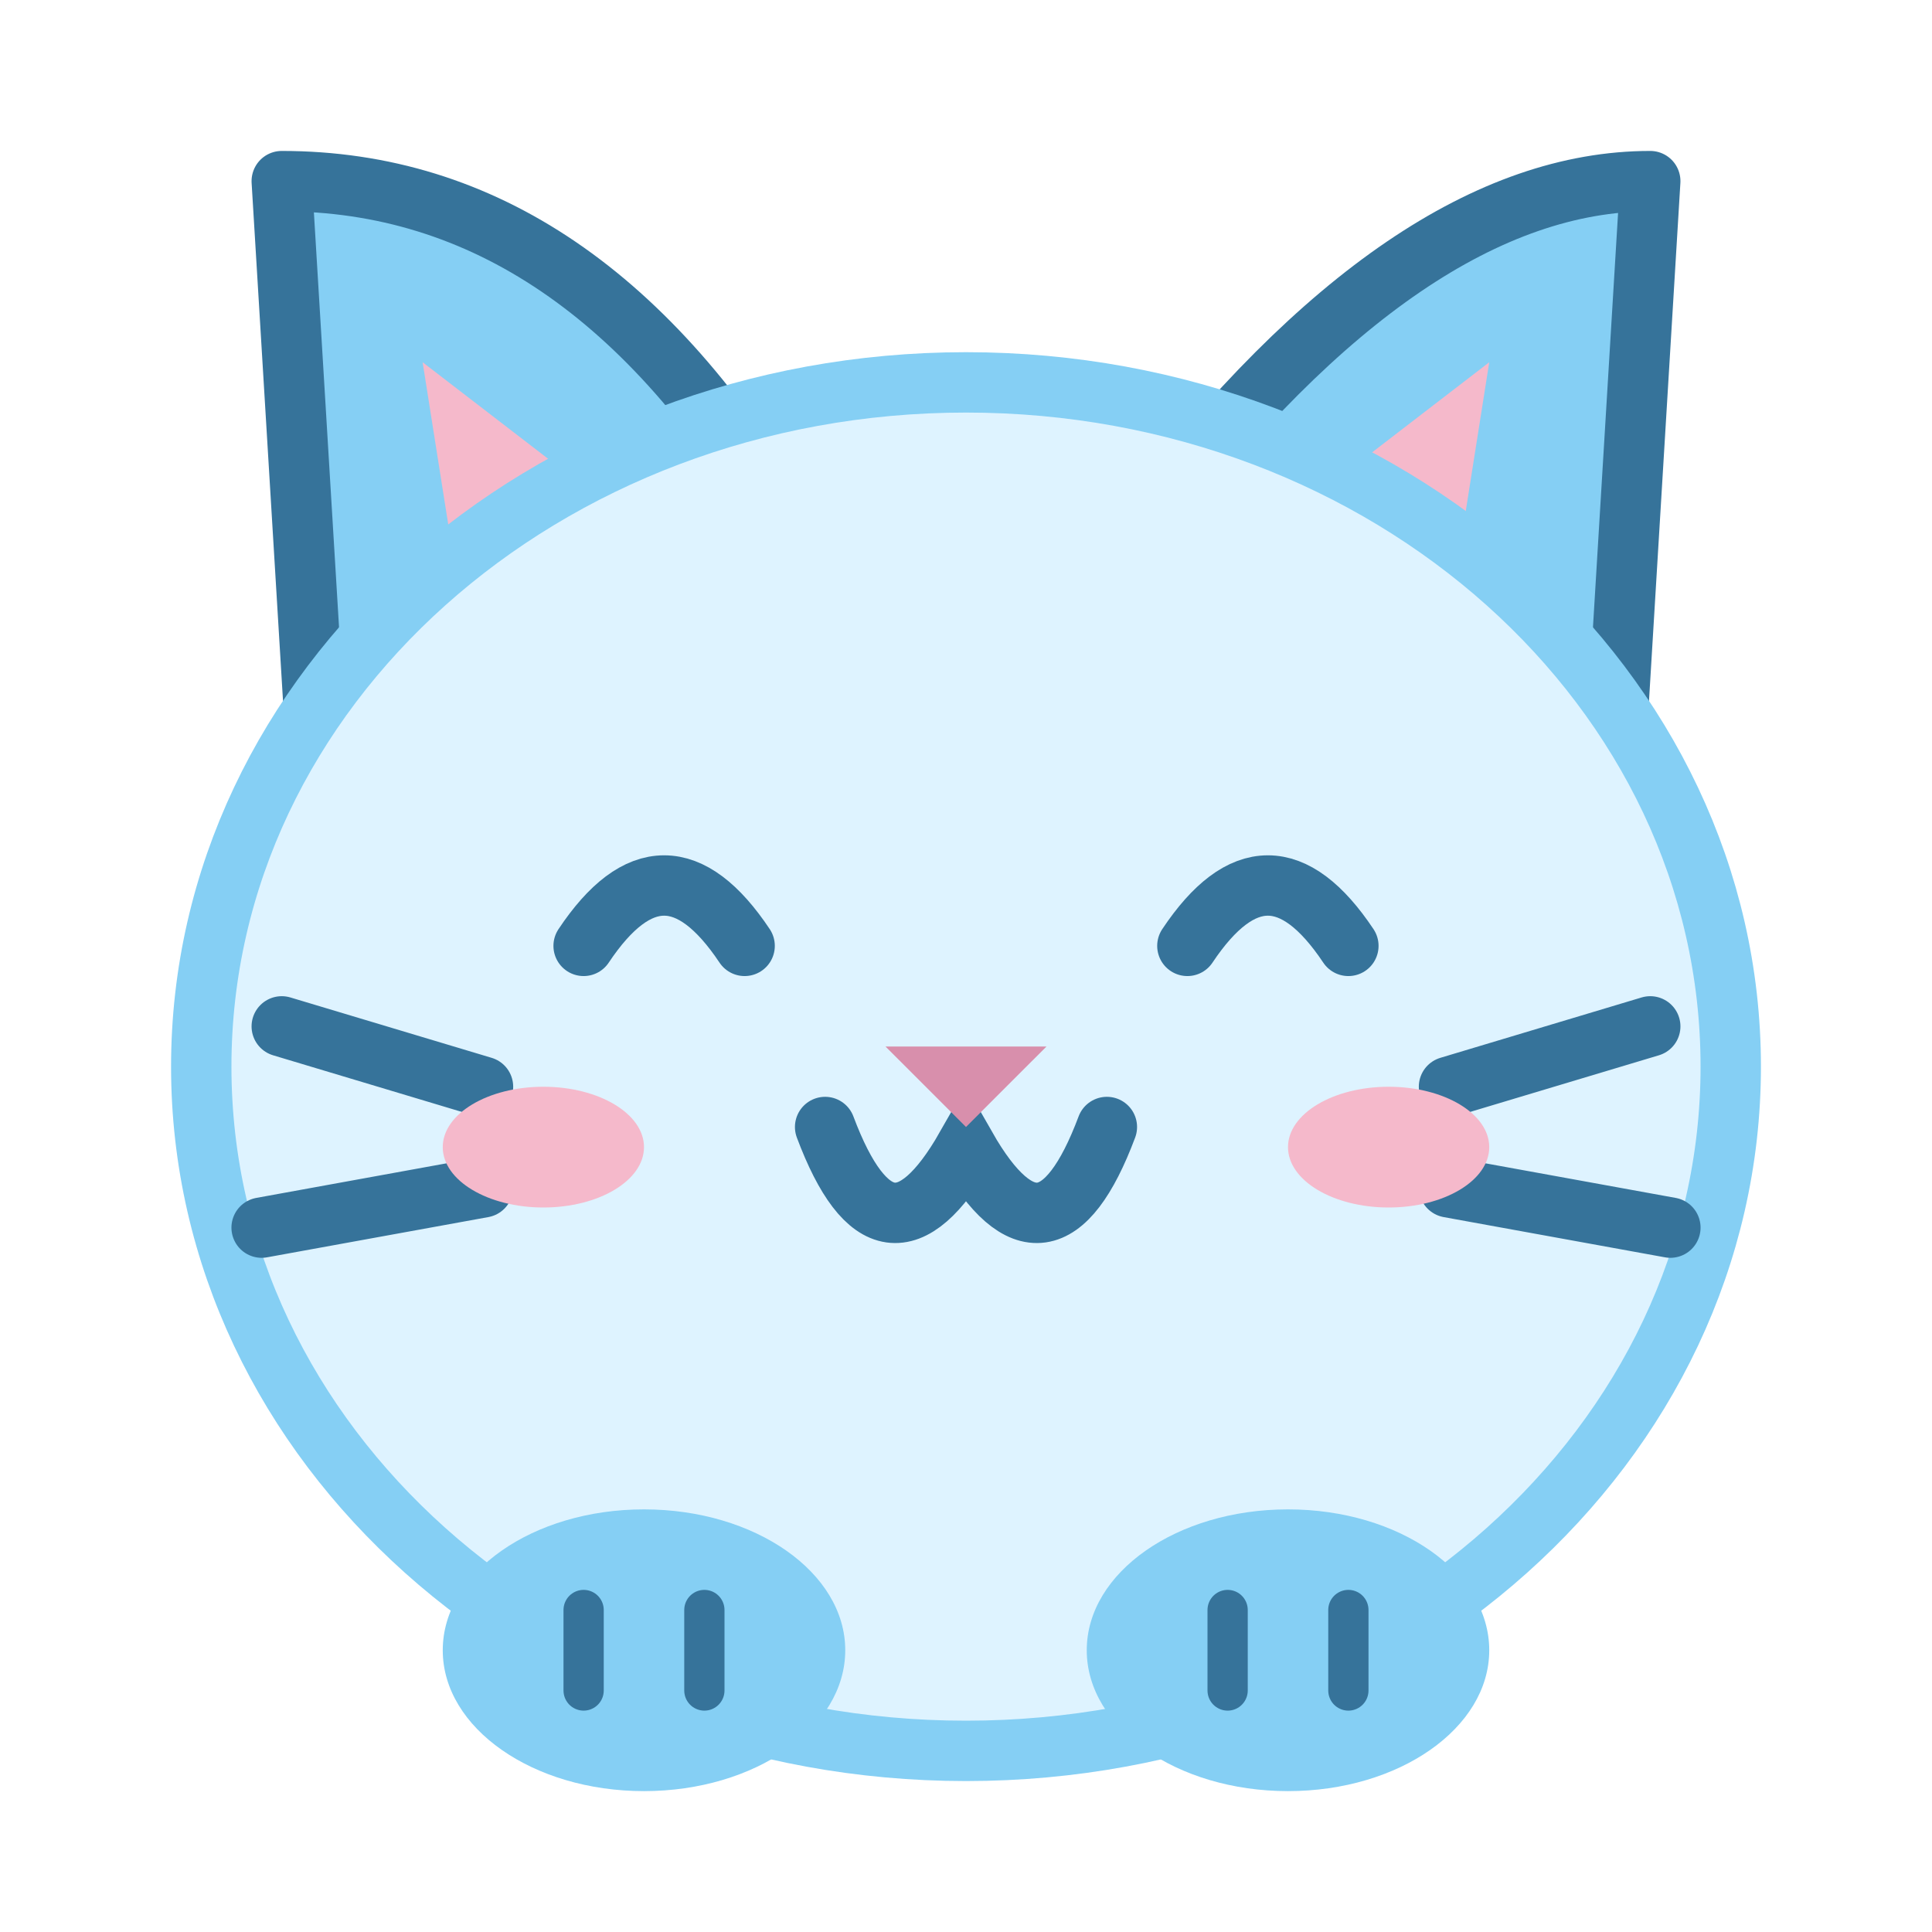
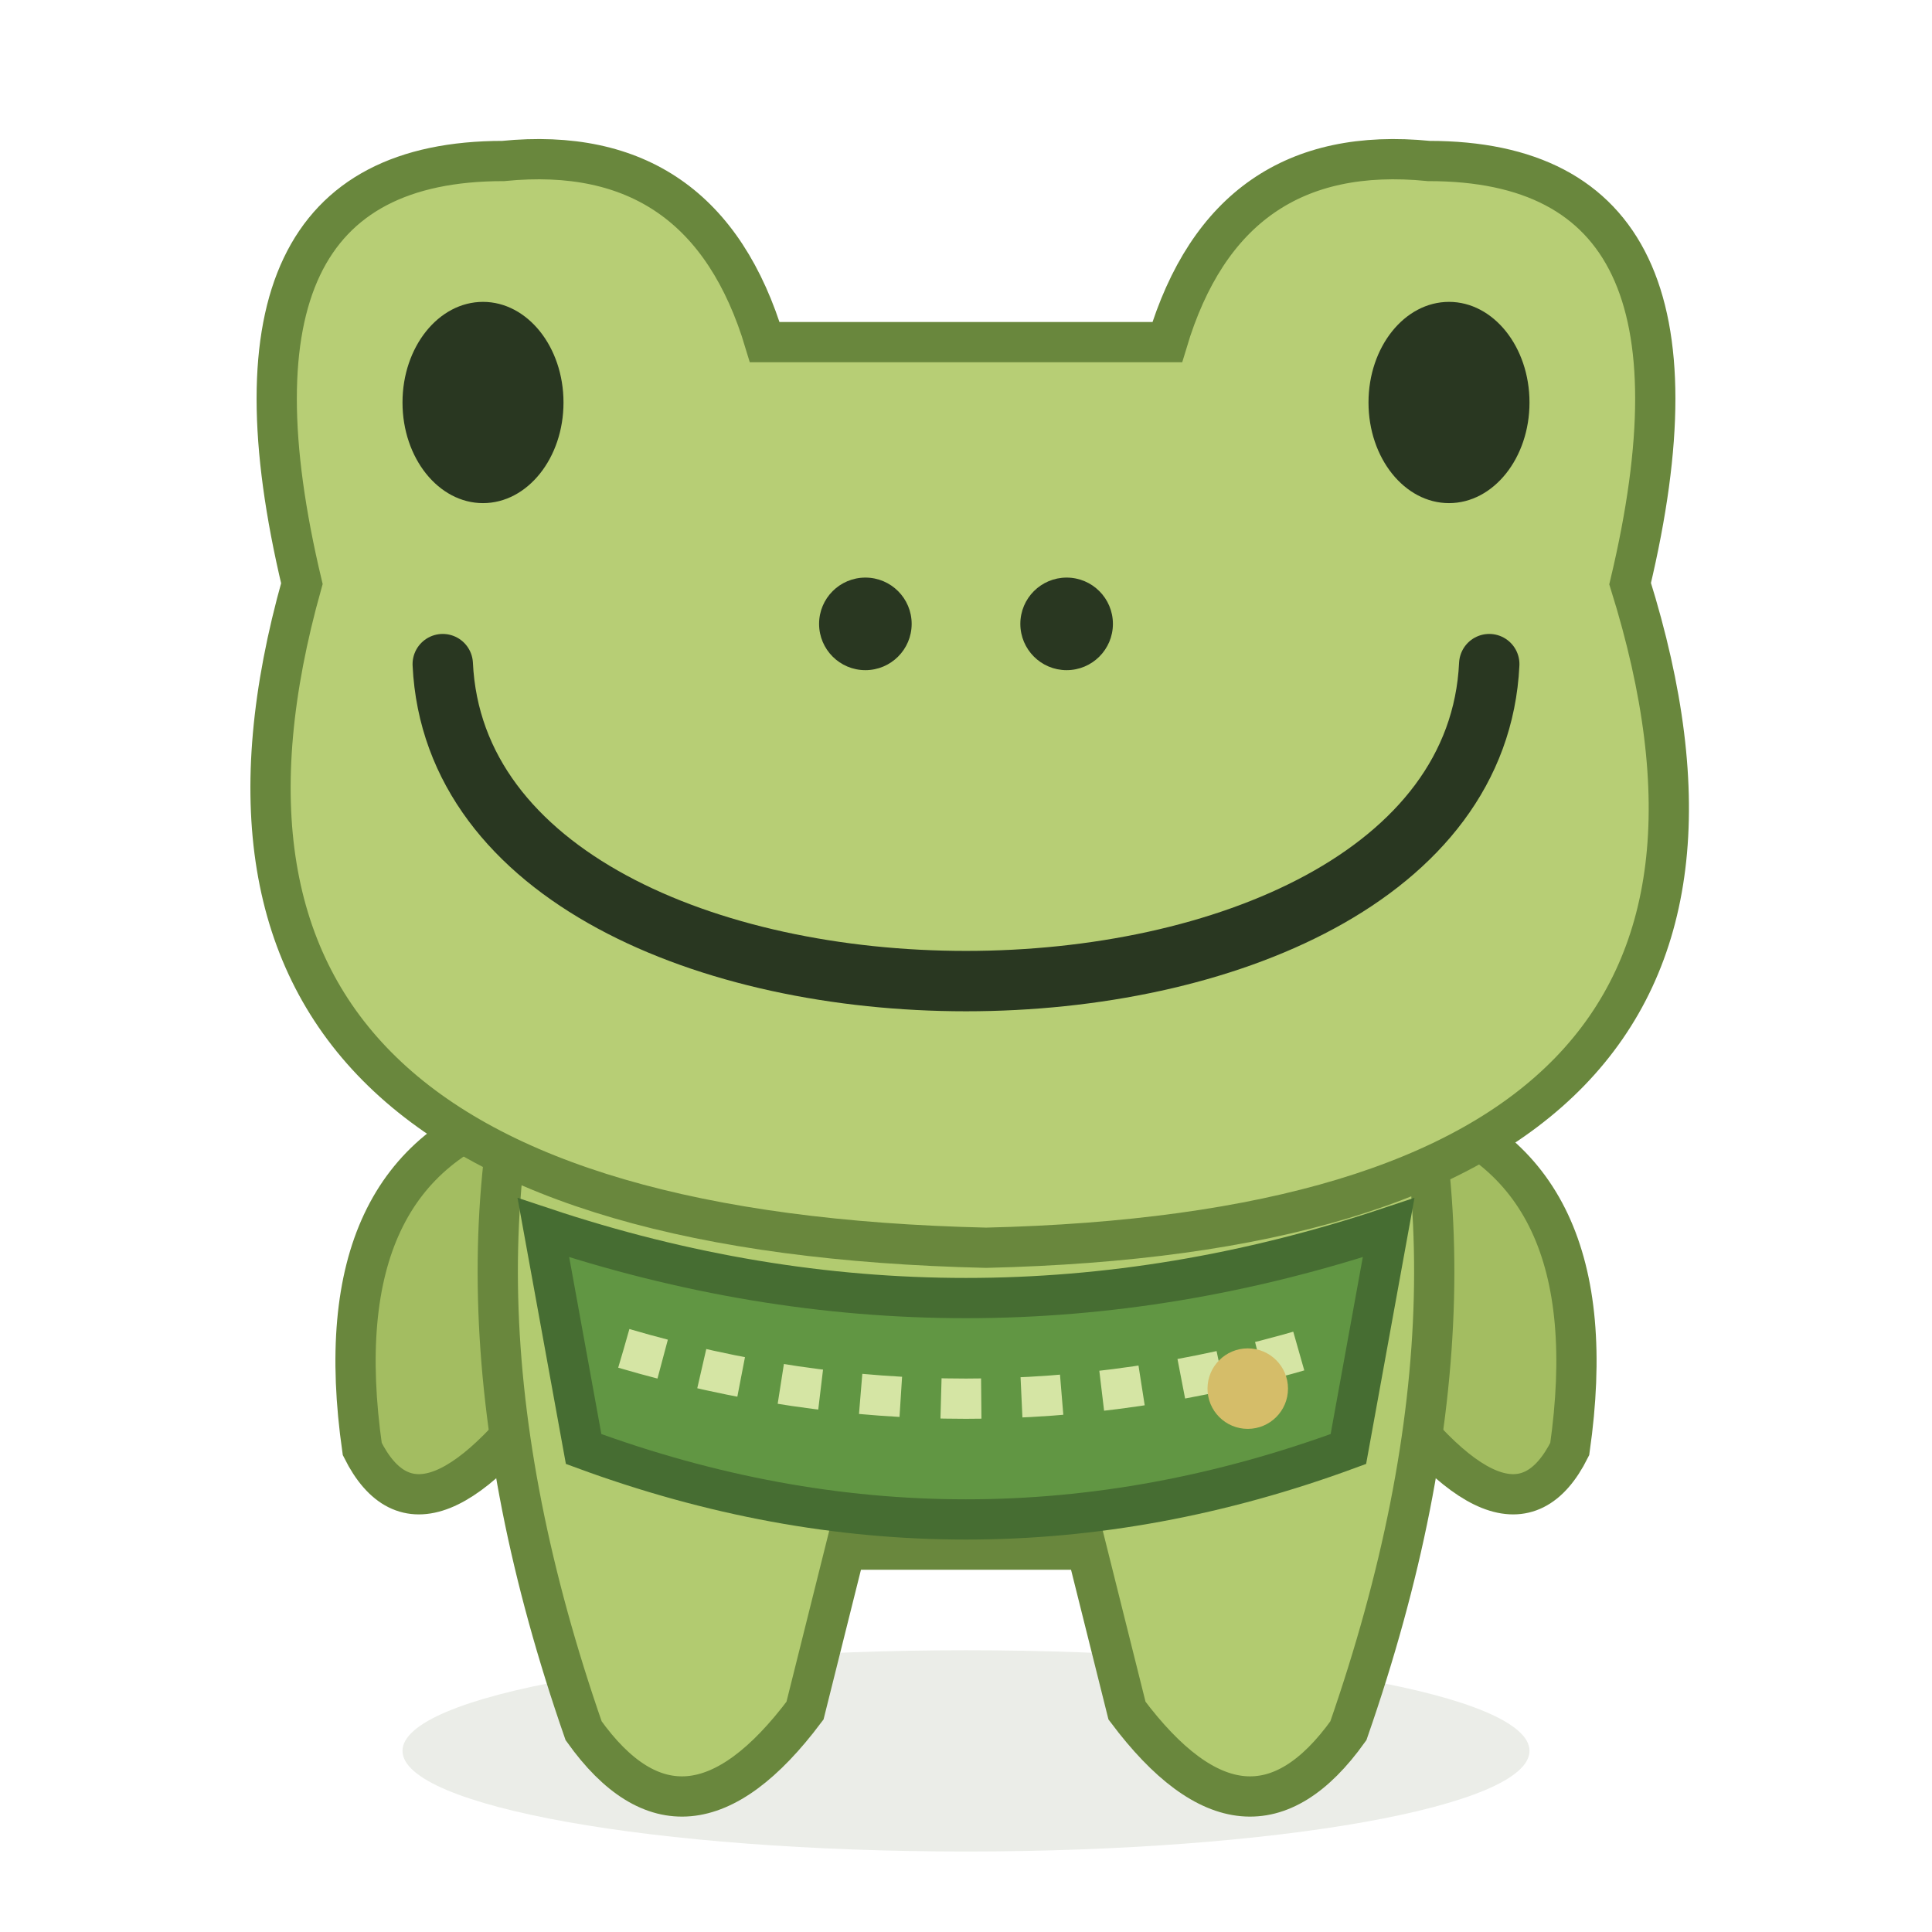
<svg xmlns="http://www.w3.org/2000/svg" viewBox="0 0 96 96" fill="none">
-   <path d="M16 42 14 9Q29 9 39 26M57 26Q70 9 82 9L80 42" fill="#85cff4" stroke="#36739a" stroke-width="3" stroke-linejoin="round" />
-   <path d="m21 18 3 19 10-9m40-10-3 19-10-9" fill="#f5b9cb" />
-   <ellipse cx="48" cy="53" rx="38" ry="34" fill="#def3ff" stroke="#85cff4" stroke-width="3" />
-   <path d="M29 47q4-6 8 0m22 0q4-6 8 0M41 56q3 8 7 1 4 7 7-1M14 51l10 3m-11 7 11-2m48-5 10-3m-10 8 11 2" stroke="#36739a" stroke-width="3" stroke-linecap="round" />
-   <path d="m44 52 4 4 4-4" fill="#d88fac" />
-   <ellipse cx="27" cy="57" rx="5" ry="3" fill="#f5b9cb" />
-   <ellipse cx="69" cy="57" rx="5" ry="3" fill="#f5b9cb" />
-   <ellipse cx="32" cy="82" rx="10" ry="7" fill="#85cff4" />
-   <ellipse cx="64" cy="82" rx="10" ry="7" fill="#85cff4" />
-   <path d="M29 80v4m6-4v4m26-4v4m6-4v4" stroke="#36739a" stroke-width="2" stroke-linecap="round" />
+   <ellipse cx="48" cy="87" rx="28" ry="5" fill="#526739" opacity=".12" />
+   <path d="M26 55Q16 58 18 72Q21 78 28 68M70 55Q80 58 78 72Q75 78 68 68" fill="#a3bd61" stroke="#69873d" stroke-width="2" />
+   <path d="M28 46Q21 63 29 86Q34 93 40 85L42 77H54L56 85Q62 93 67 86Q75 63 68 46Z" fill="#b2cb70" stroke="#69873d" stroke-width="2" />
+   <path d="M15 29Q10 8 25 8Q35 7 38 17H58Q61 7 71 8Q86 8 81 29Q91 61 49 62Q6 61 15 29Z" fill="#b7ce75" stroke="#69873d" stroke-width="2" />
+   <ellipse cx="24" cy="20" rx="4" ry="5" fill="#293721" />
+   <ellipse cx="72" cy="20" rx="4" ry="5" fill="#293721" />
+   <circle cx="43" cy="31" r="2.3" fill="#293721" />
+   <circle cx="53" cy="31" r="2.3" fill="#293721" />
+   <path d="M22 33C23 54 73 54 74 33" stroke="#293721" stroke-width="3" stroke-linecap="round" />
+   <path d="M27 61Q48 68 69 61L67 72Q48 79 29 72Z" fill="#619643" stroke="#466d32" stroke-width="2" />
+   <path d="M31 67Q48 72 65 67" stroke="#d5e5a4" stroke-width="2" stroke-dasharray="2 2" />
+   <circle cx="62" cy="69" r="2" fill="#d5bd69" />
</svg>
